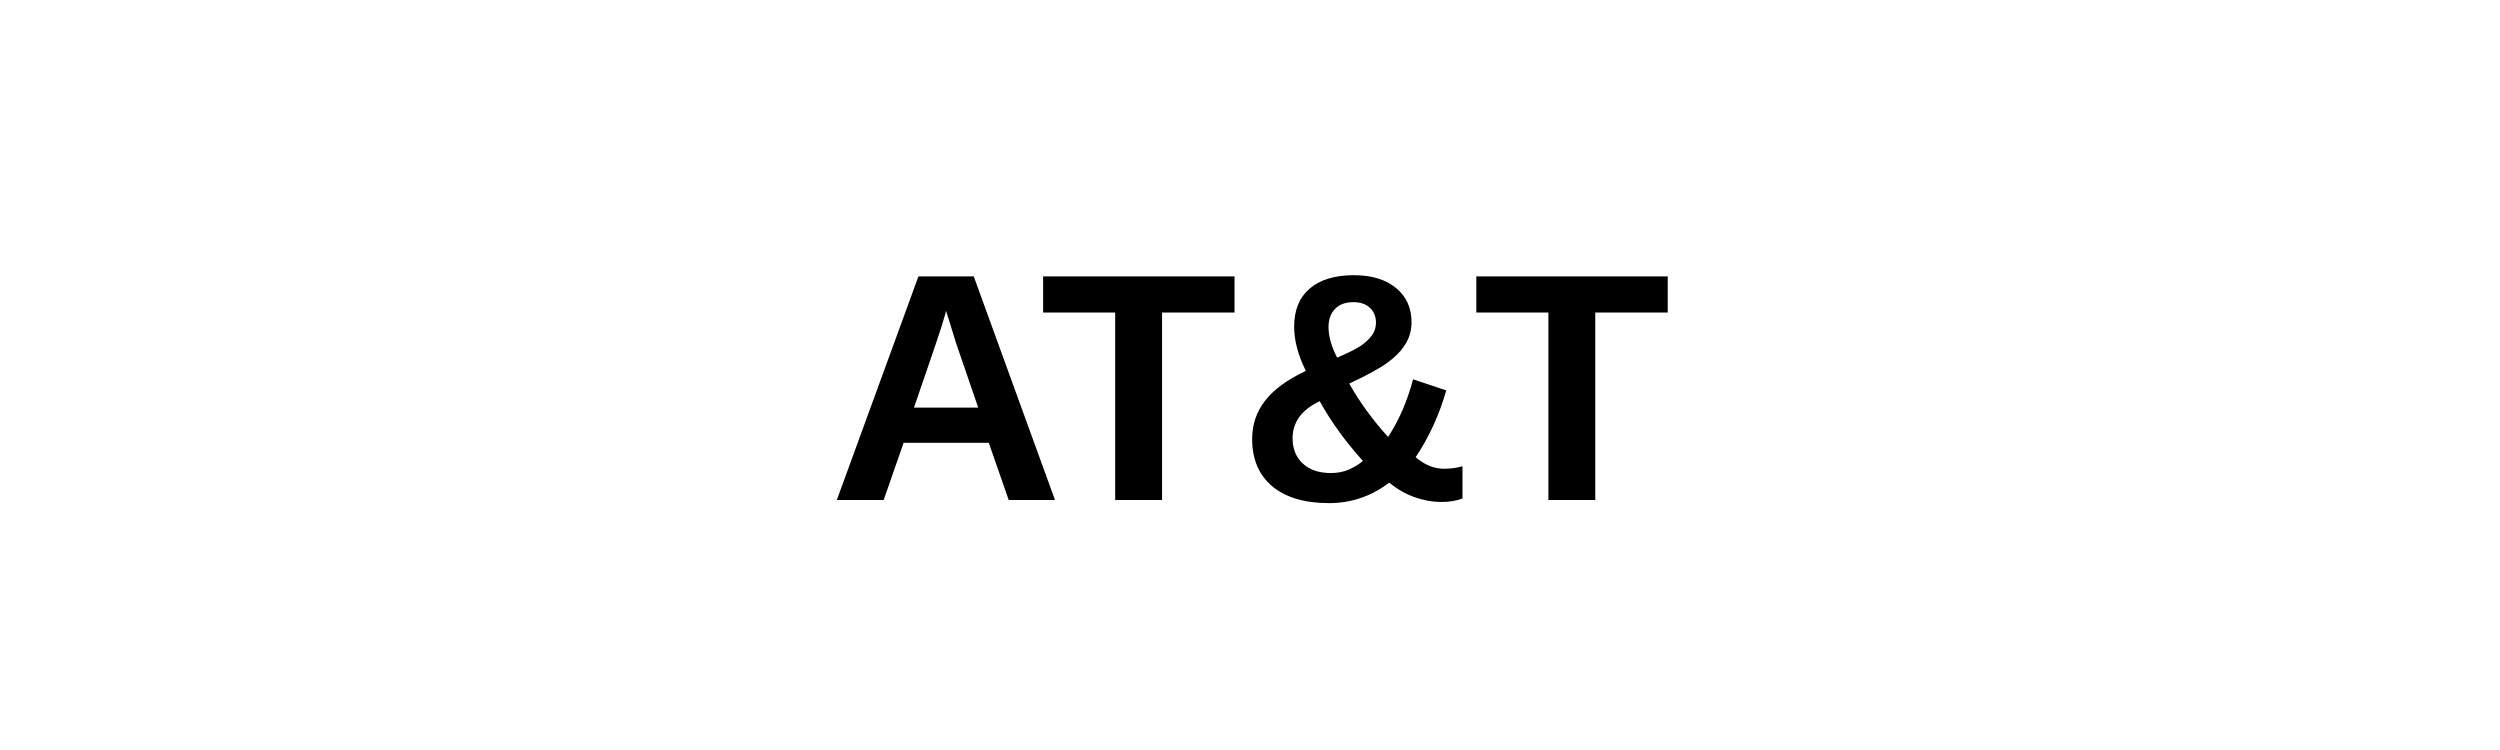
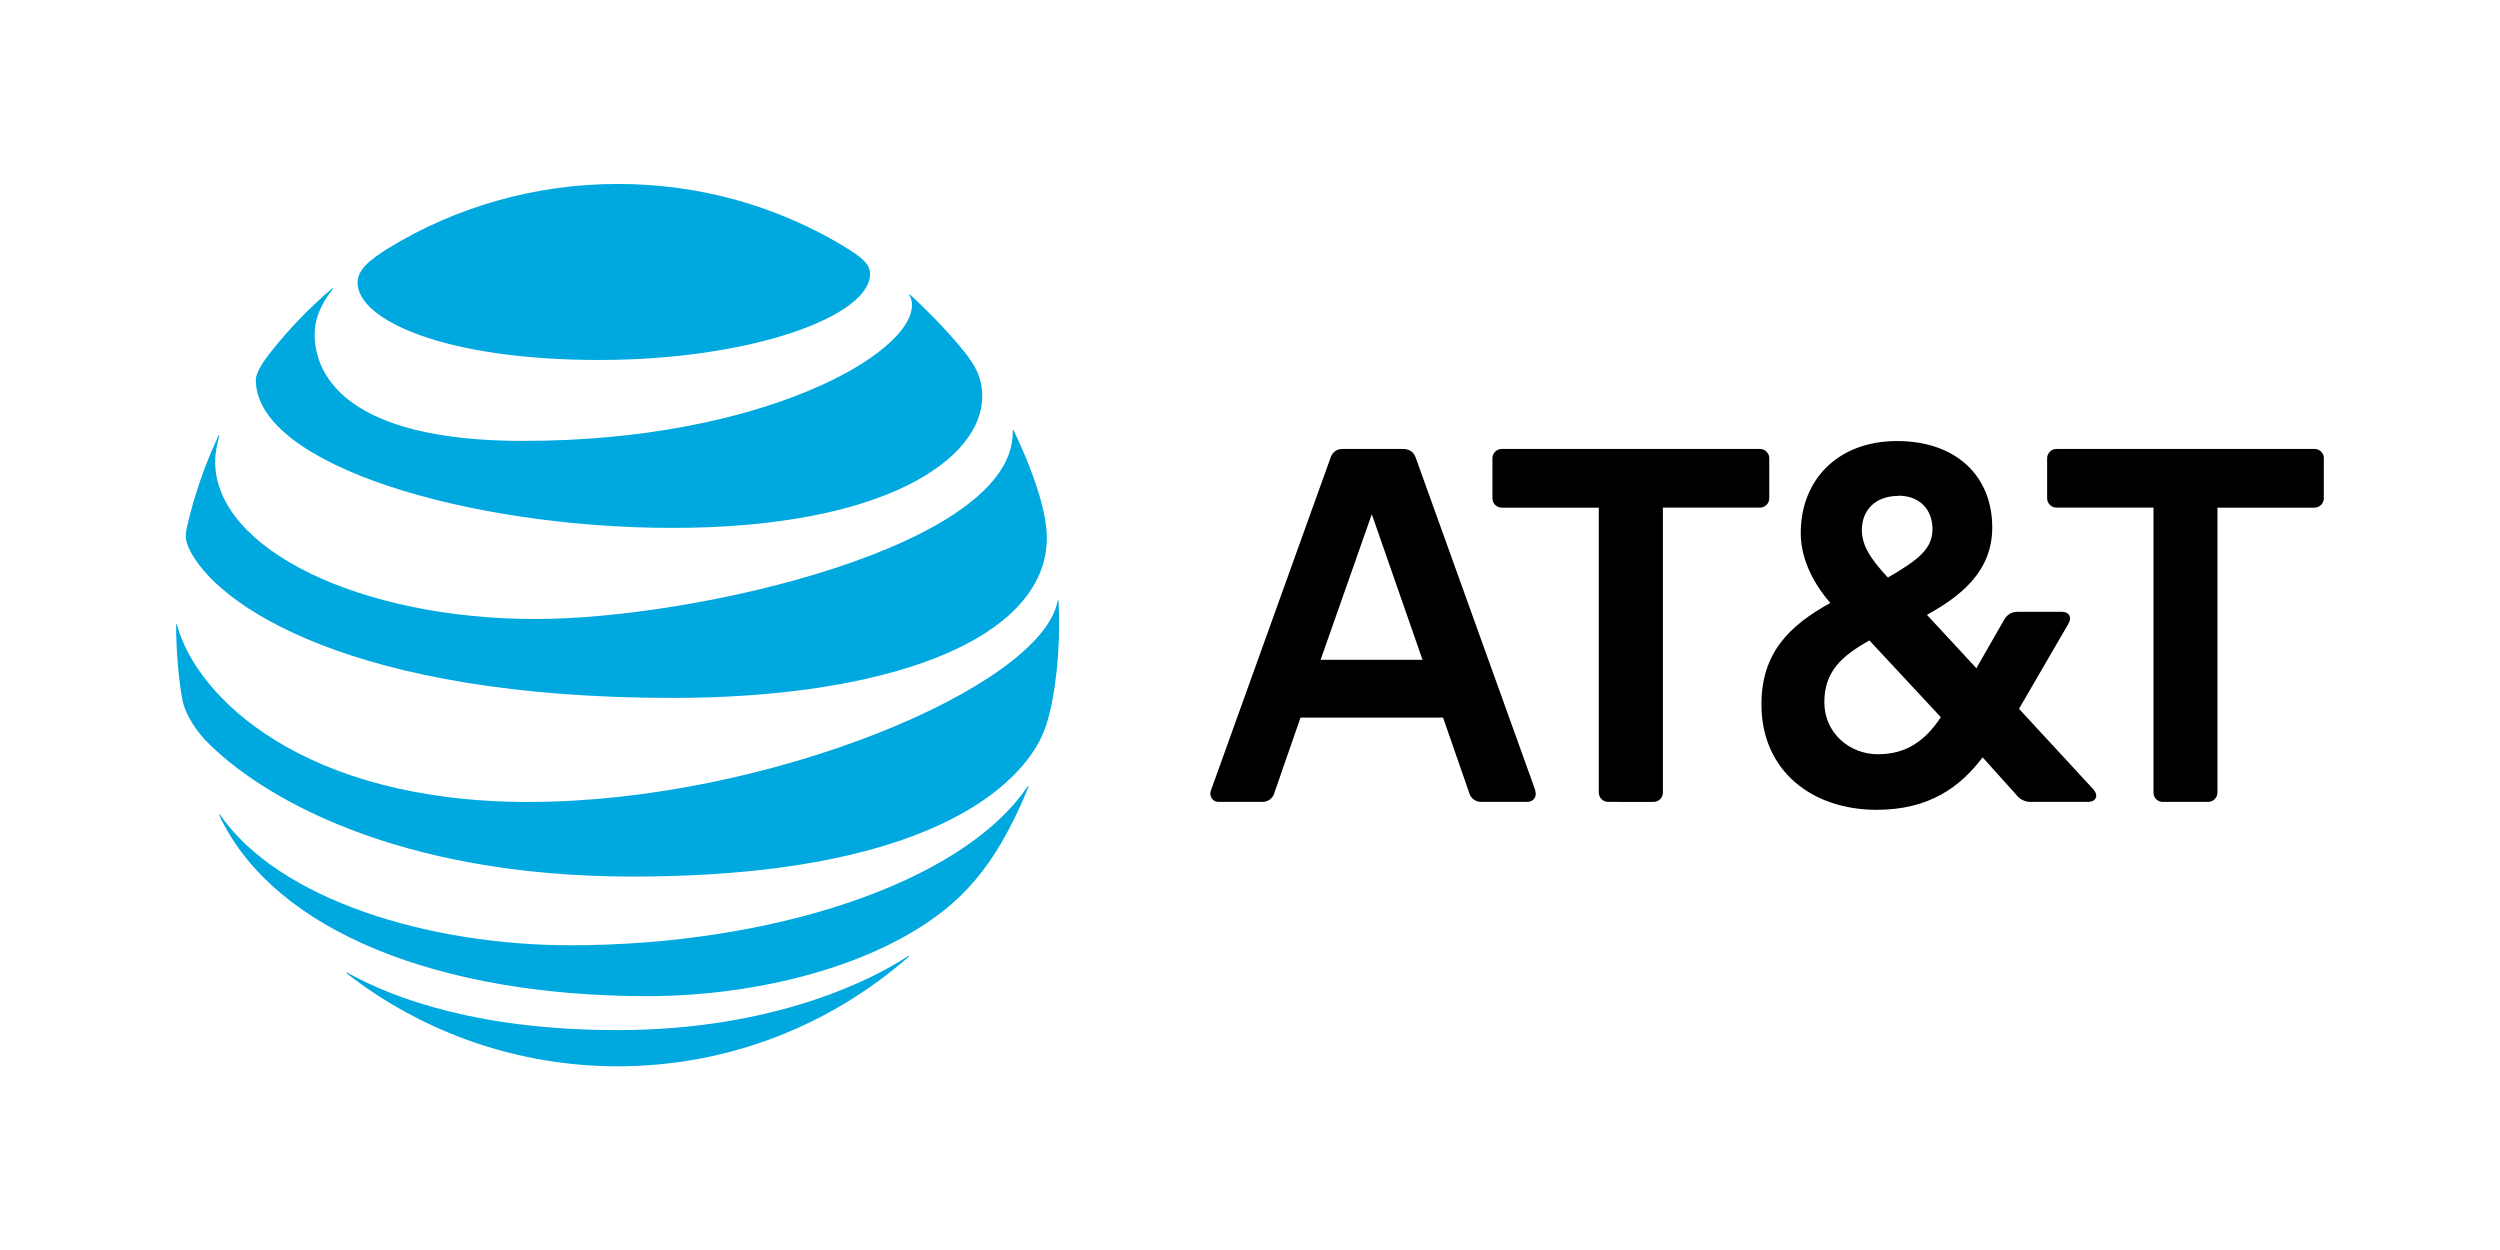
- <svg xmlns="http://www.w3.org/2000/svg" viewBox="0 0 200 60" preserveAspectRatio="xMidYMid meet">
-   <text x="100" y="40" text-anchor="middle" font-family="Arial, Helvetica, sans-serif" font-weight="700" font-size="26" fill="#000">AT&amp;T</text>
+ <svg xmlns="http://www.w3.org/2000/svg" width="120" height="60" viewBox="-0.082 -42.217 120 60">
+   <path d="M103.752-3.726a.44.44 0 0 1-.466-.466v-13.66h-4.64a.45.45 0 0 1-.466-.466V-20.2a.45.45 0 0 1 .466-.467h12.35a.44.44 0 0 1 .465.467v1.884a.45.45 0 0 1-.465.466h-4.64v13.658a.45.45 0 0 1-.466.466h-2.14m-35.55-6.82l-2.436-6.988-2.457 6.988zm5.402 6.267c.106.276-.063.552-.36.552H71.05a.59.59 0 0 1-.615-.446l-1.25-3.6h-6.842l-1.25 3.6a.59.59 0 0 1-.614.446h-2.075c-.276 0-.467-.276-.36-.552l5.74-15.965c.106-.297.297-.424.614-.424h2.84c.318 0 .53.126.636.424l5.74 15.965M90.07-6.014c1.355 0 2.267-.655 3.008-1.778l-3.43-3.685c-1.314.742-2.162 1.482-2.162 2.965 0 1.46 1.186 2.5 2.585 2.5m.953-12.4c-1.1 0-1.737.7-1.737 1.63 0 .72.38 1.355 1.25 2.287 1.504-.87 2.14-1.398 2.14-2.33 0-.87-.55-1.6-1.652-1.6M100.4-4.32c.275.297.106.593-.234.593h-2.7a.87.87 0 0 1-.784-.361l-1.6-1.778c-1.08 1.44-2.585 2.52-5.085 2.52-3.093 0-5.53-1.863-5.53-5.06 0-2.457 1.314-3.77 3.306-4.87-.975-1.122-1.42-2.308-1.42-3.345 0-2.627 1.843-4.426 4.617-4.426 2.84 0 4.576 1.674 4.576 4.15 0 2.118-1.525 3.302-3.135 4.192l2.373 2.563 1.334-2.33c.17-.275.36-.38.7-.38h2.054c.34 0 .53.234.32.593L96.83-8.194l3.58 3.876m-21.14.593a.45.45 0 0 0 .467-.466v-13.66h4.64a.45.45 0 0 0 .466-.466V-20.2a.45.45 0 0 0-.466-.467H72.02a.45.45 0 0 0-.466.467v1.884a.45.45 0 0 0 .466.466h4.64v13.658a.45.45 0 0 0 .466.466z" />
+   <path d="M16.57 4.513a21.17 21.17 0 0 0 12.994 4.452c5.354 0 10.235-1.988 13.96-5.25.045-.04.023-.066-.022-.04-1.672 1.116-6.436 3.553-13.938 3.553-6.52 0-10.64-1.455-12.967-2.753-.045-.022-.06.01-.028.04m14.433 1.083c5.215 0 10.945-1.422 14.372-4.235.938-.767 1.83-1.787 2.63-3.158a20.32 20.32 0 0 0 1.278-2.648c.016-.045-.01-.067-.045-.016C46.05.24 36.82 3.156 27.3 3.156c-6.736 0-13.983-2.154-16.82-6.267-.028-.038-.056-.022-.04.022C13.074 2.53 21.093 5.598 31 5.598m-5.698-9.32c-10.846 0-15.96-5.05-16.887-8.498-.01-.05-.044-.04-.044.006 0 1.16.116 2.658.316 3.652.095.484.5 1.243 1.066 1.85 2.63 2.732 9.176 6.57 20.516 6.57 15.45 0 18.982-5.146 19.703-6.84.516-1.2.783-3.398.783-5.235a22.91 22.91 0 0 0-.028-1.148c0-.057-.033-.06-.044-.006-.772 4.14-13.972 9.647-25.378 9.647m-14.9-17.58a21.7 21.7 0 0 0-1.515 4.39c-.1.46-.052.683.1 1.027 1.3 2.758 7.875 7.17 23.212 7.17 9.357 0 16.626-2.3 17.803-6.494.217-.772.228-1.588-.05-2.686-.3-1.228-.894-2.66-1.388-3.665-.016-.033-.045-.028-.04.01.183 5.502-15.16 9.048-22.902 9.048-8.386 0-15.38-3.34-15.38-7.56 0-.405.084-.8.2-1.233.01-.04-.022-.045-.04-.01M43.56-28.06a.85.85 0 0 1 .133.49c0 2.354-7.203 6.517-18.67 6.517-8.425 0-10.002-3.125-10.002-5.113 0-.7.272-1.437.873-2.176.033-.044.005-.06-.033-.028a21.15 21.15 0 0 0-2.982 3.098c-.422.533-.683 1.005-.683 1.288 0 4.12 10.328 7.106 19.986 7.106 10.3 0 14.882-3.36 14.882-6.3 0-1.055-.4-1.67-1.46-2.865-.682-.777-1.327-1.4-2-2.032-.033-.027-.056-.005-.033.028M40.416-30.4c-3.176-1.904-6.864-2.987-10.84-2.987-4.004 0-7.802 1.12-11 3.075-.956.588-1.494 1.06-1.494 1.666 0 1.787 4.176 3.708 11.583 3.708 7.33 0 13.017-2.104 13.017-4.13 0-.483-.423-.822-1.278-1.332" fill="#00a8e0" />
</svg>
